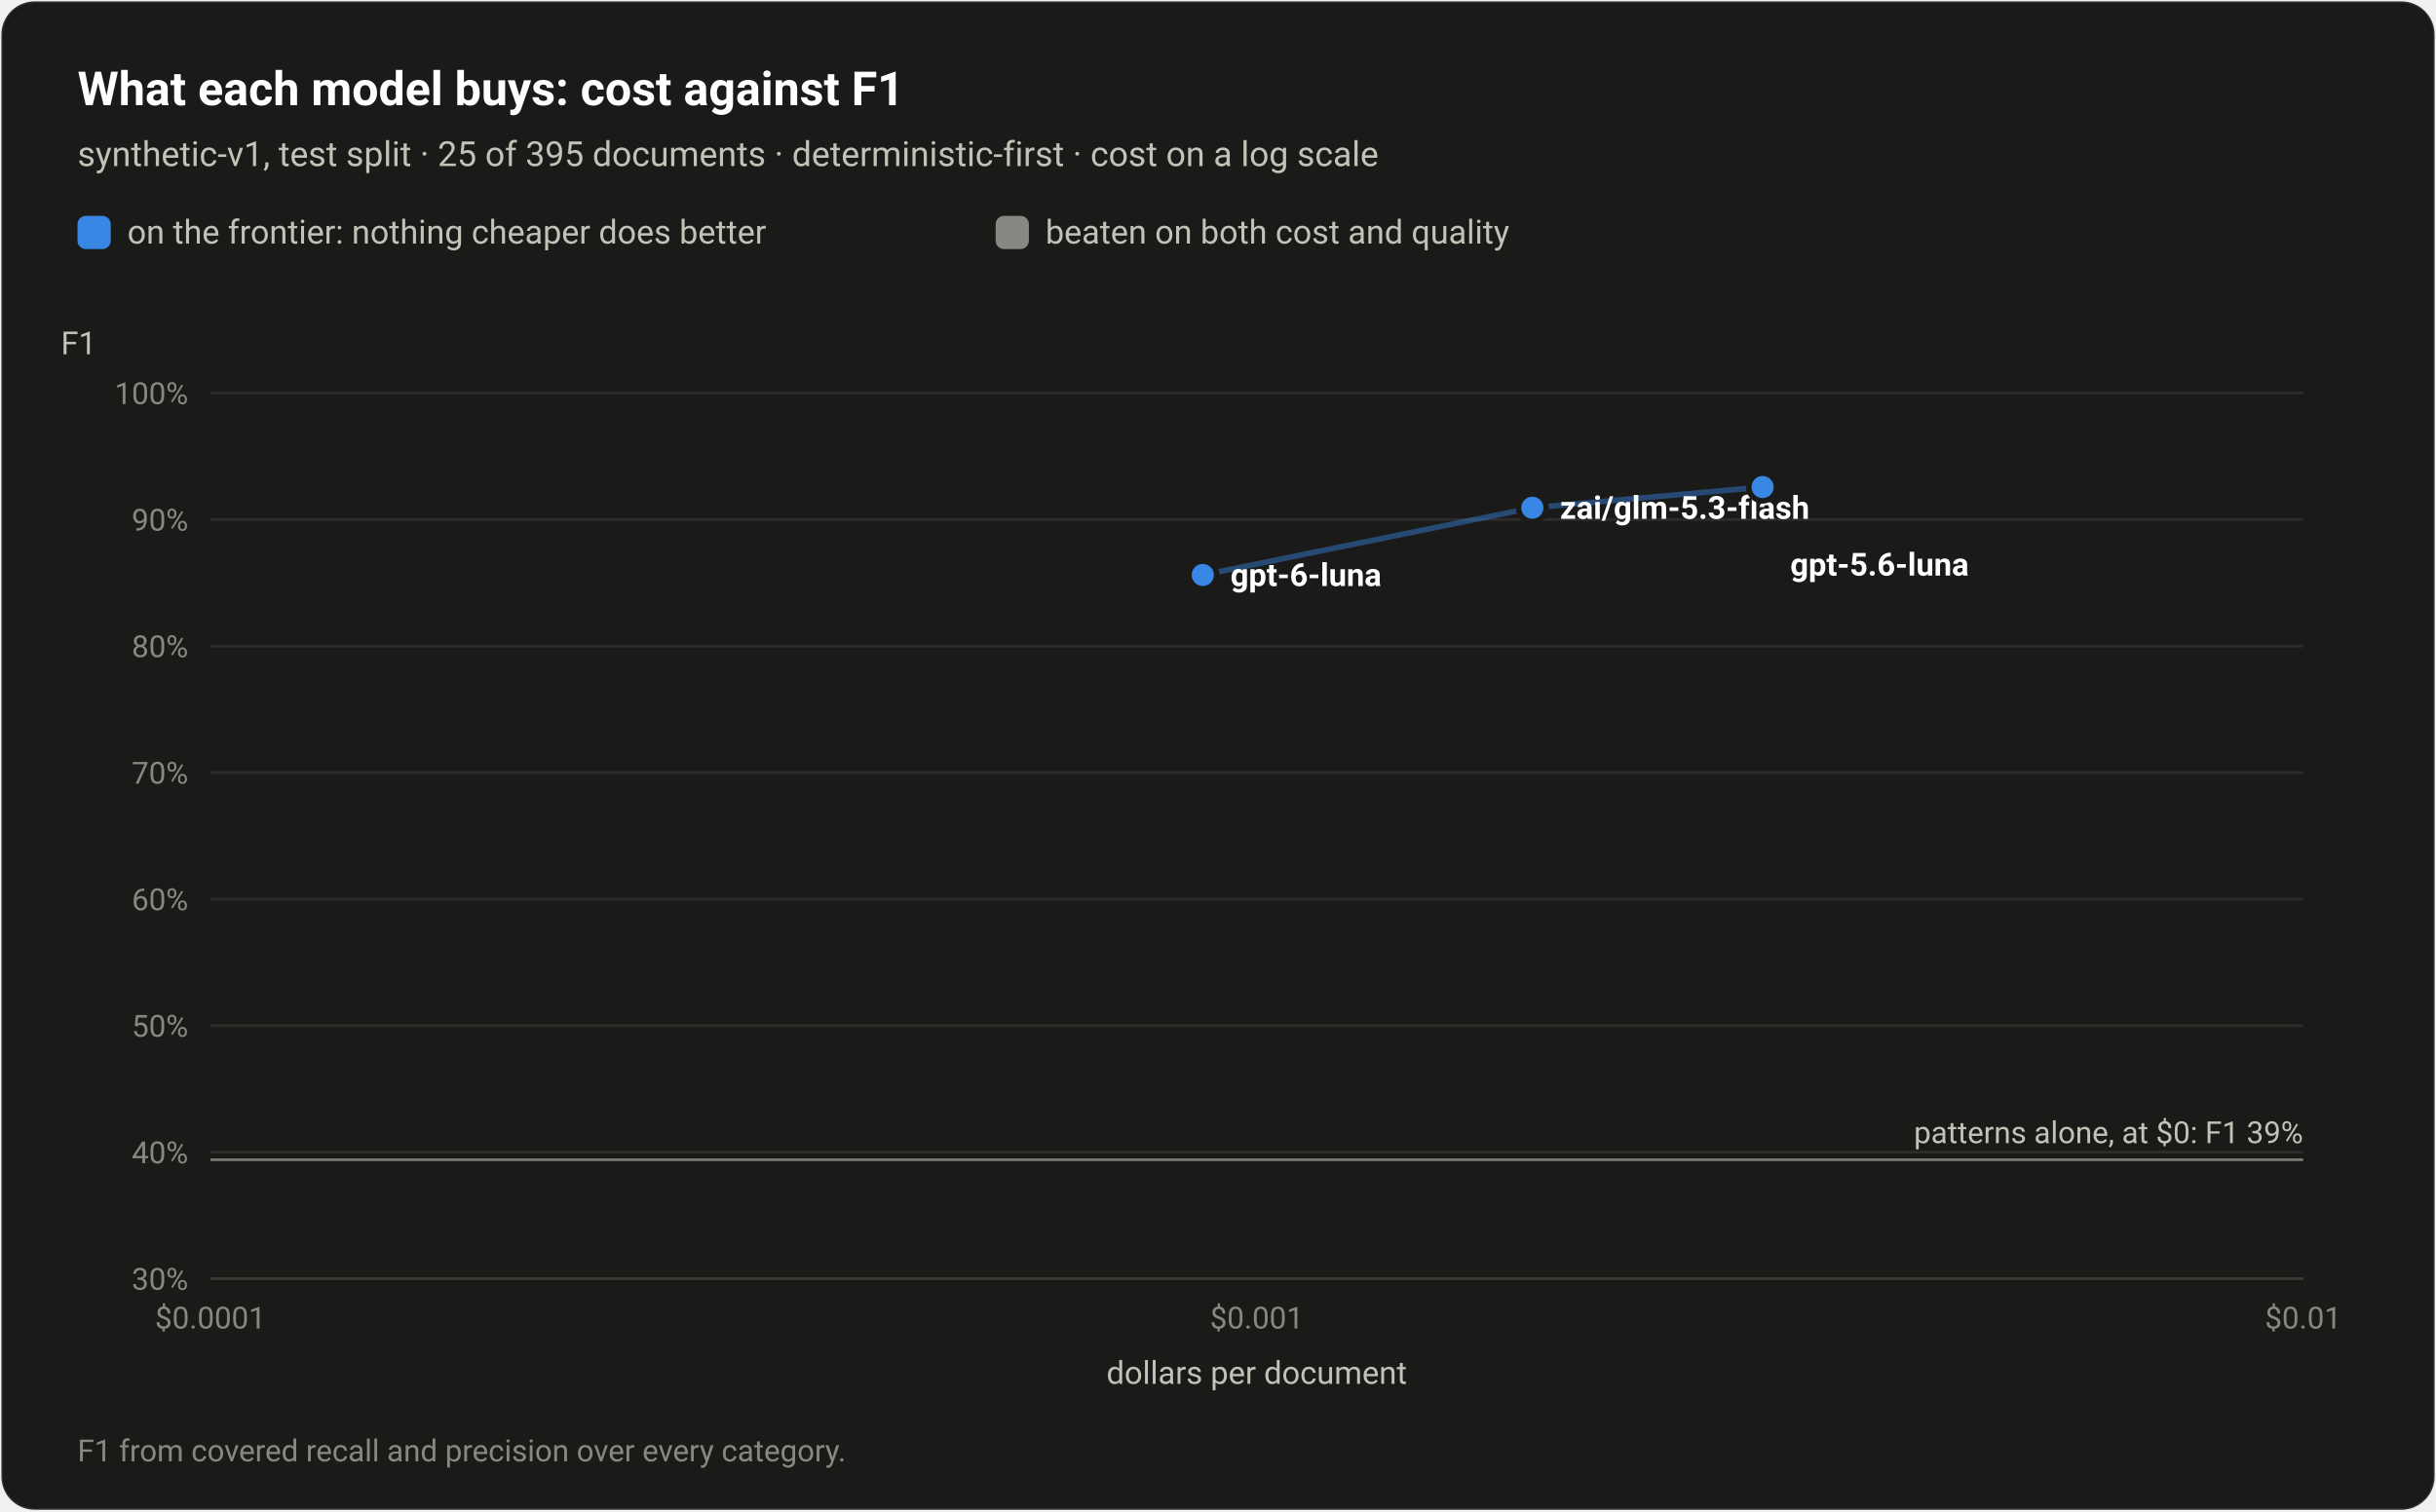
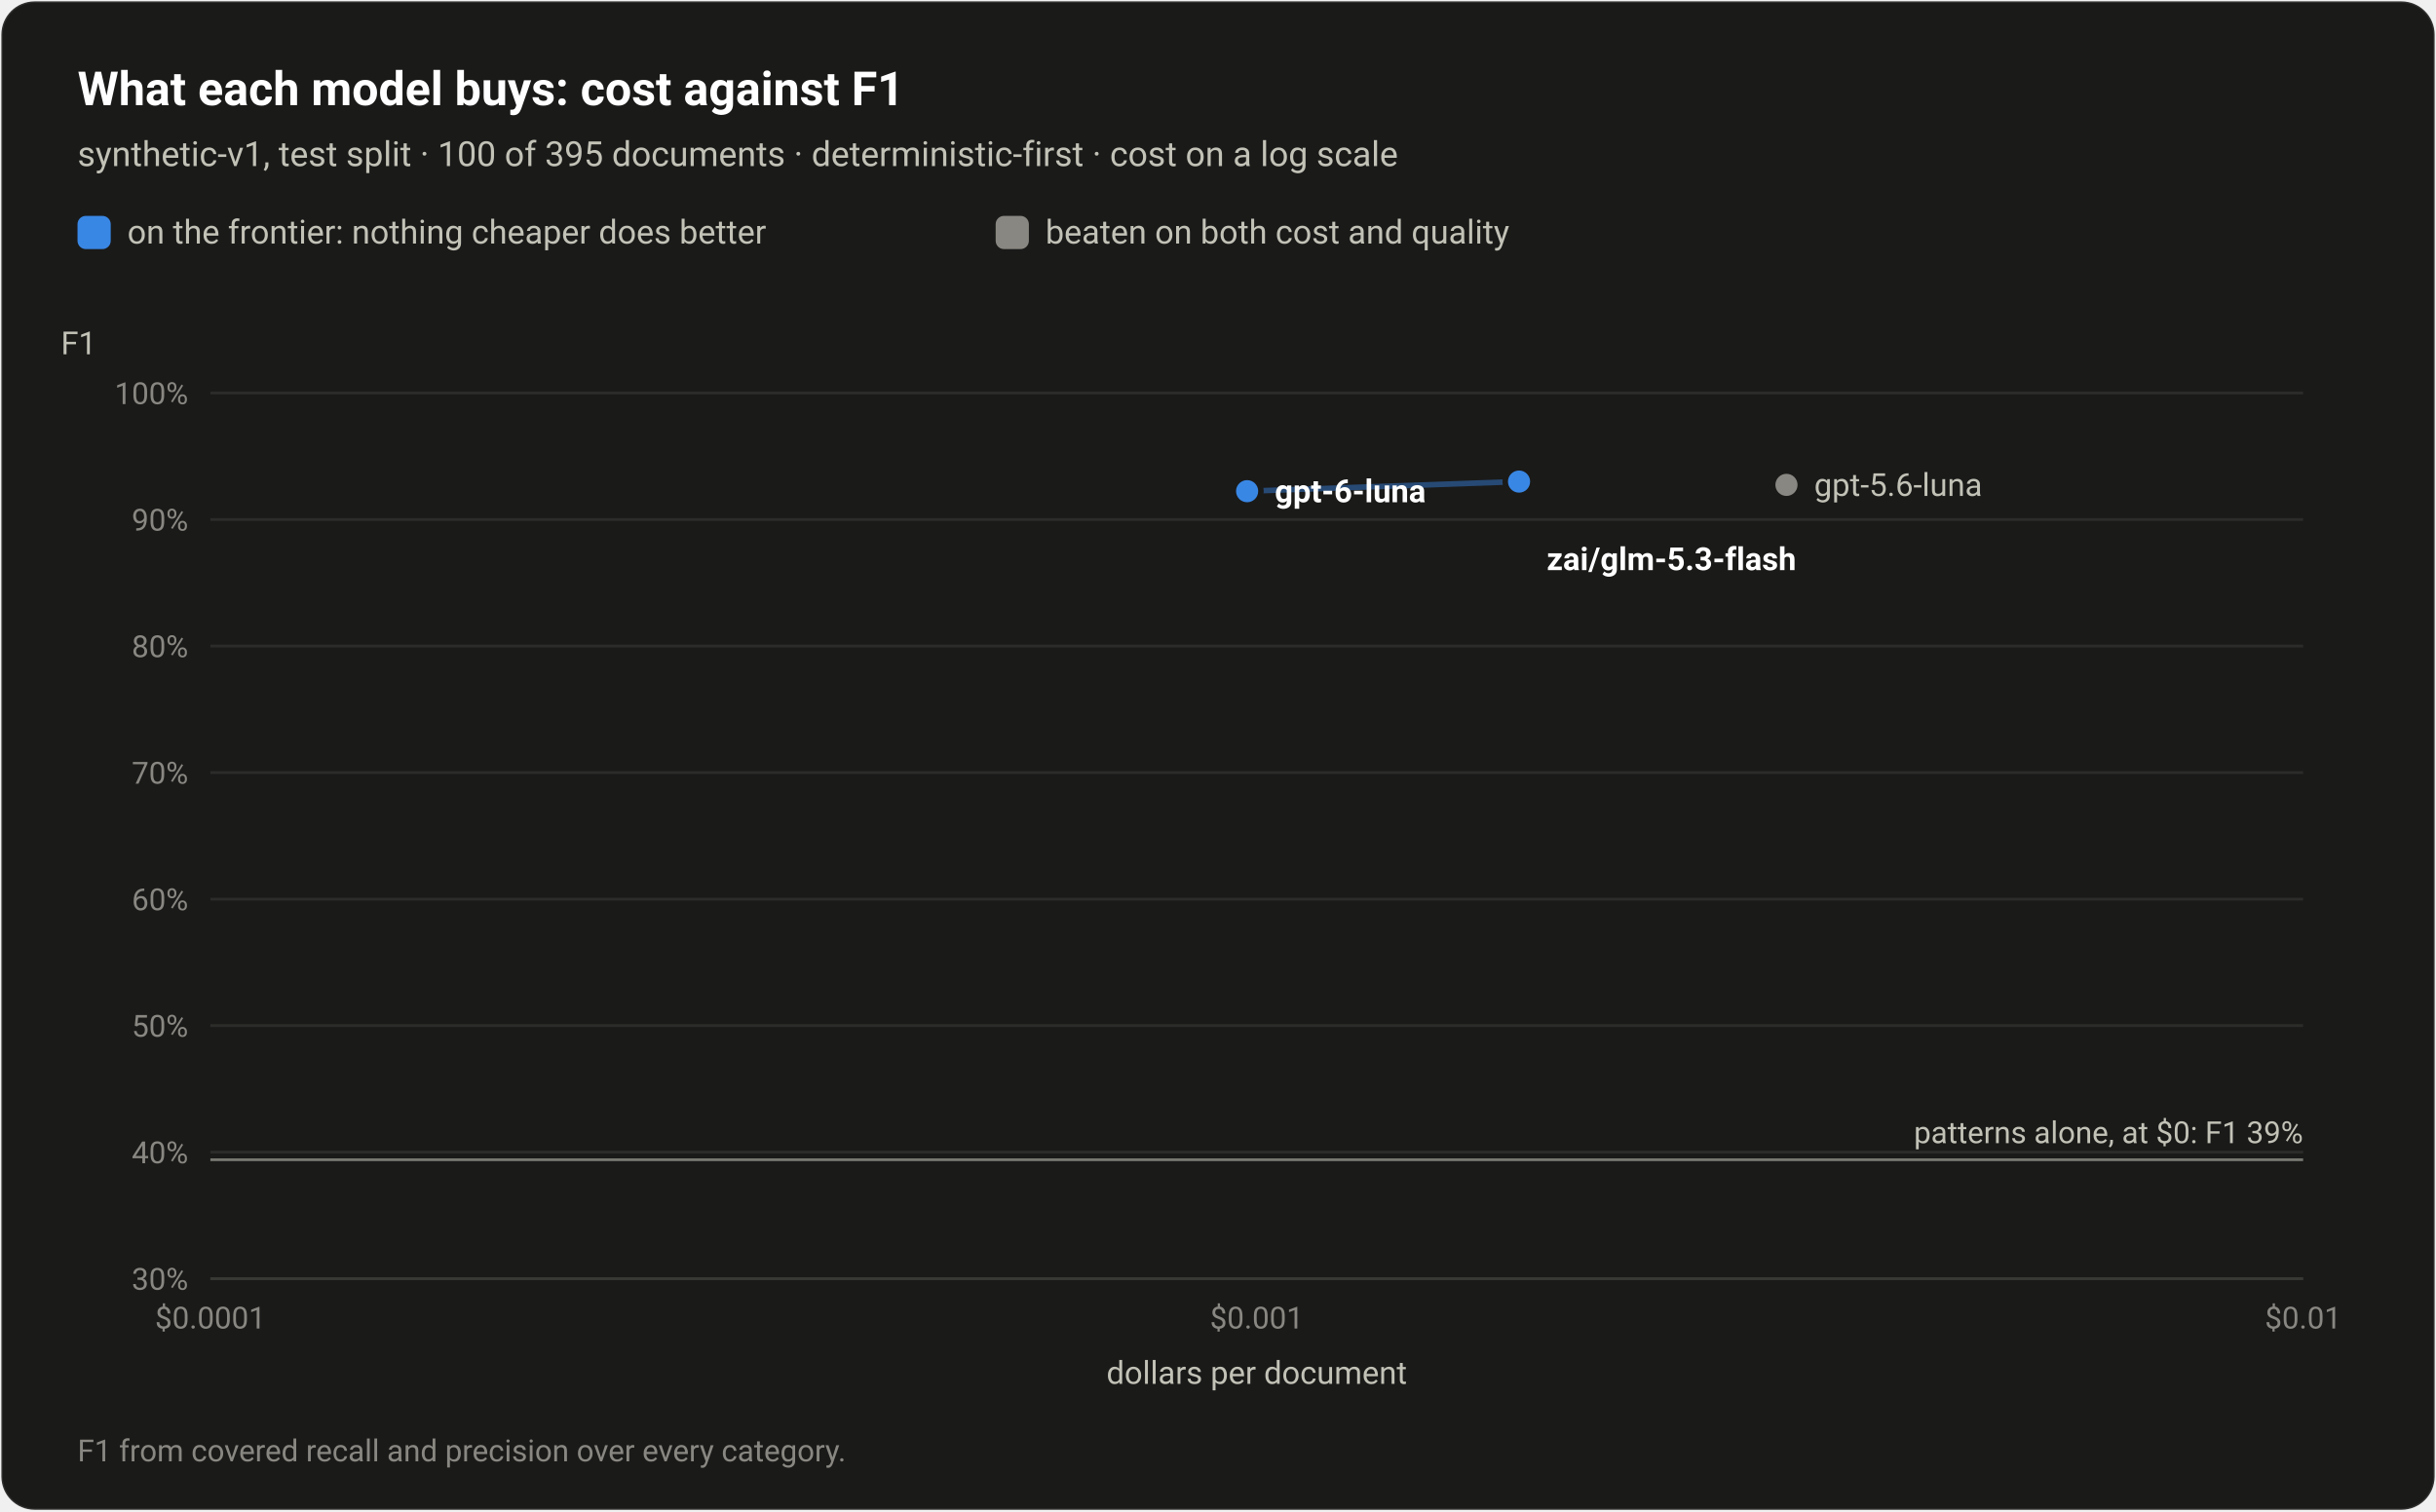
<svg xmlns="http://www.w3.org/2000/svg" width="880" height="546" viewBox="0 0 880 546" role="img" aria-labelledby="t d" font-family="system-ui, -apple-system, &quot;Segoe UI&quot;, Roboto, sans-serif">
  <rect x="0.5" y="0.5" width="879" height="545" rx="12" fill="#1a1a19" stroke="rgba(255,255,255,0.10)" />
  <text x="28" y="38" font-size="17" font-weight="600" fill="#ffffff">What each model buys: cost against F1</text>
-   <text x="28" y="60" font-size="12.5" fill="#c3c2b7">synthetic-v1, test split · 25 of 395 documents · deterministic-first · cost on a log scale</text>
+   <text x="28" y="60" font-size="12.5" fill="#c3c2b7">synthetic-v1, test split · 100 of 395 documents · deterministic-first · cost on a log scale</text>
  <rect x="28" y="78" width="12" height="12" rx="3" fill="#3987e5" />
  <text x="46" y="88" font-size="12" fill="#c3c2b7">on the frontier: nothing cheaper does better</text>
  <rect x="359.68" y="78" width="12" height="12" rx="3" fill="#898781" />
  <text x="377.68" y="88" font-size="12" fill="#c3c2b7">beaten on both cost and quality</text>
  <line x1="76" y1="462" x2="832" y2="462" stroke="#2c2c2a" />
  <text x="68" y="466" font-size="11" fill="#898781" text-anchor="end">30%</text>
  <line x1="76" y1="416.29" x2="832" y2="416.29" stroke="#2c2c2a" />
  <text x="68" y="420.29" font-size="11" fill="#898781" text-anchor="end">40%</text>
  <line x1="76" y1="370.57" x2="832" y2="370.57" stroke="#2c2c2a" />
  <text x="68" y="374.57" font-size="11" fill="#898781" text-anchor="end">50%</text>
  <line x1="76" y1="324.86" x2="832" y2="324.86" stroke="#2c2c2a" />
  <text x="68" y="328.86" font-size="11" fill="#898781" text-anchor="end">60%</text>
  <line x1="76" y1="279.14" x2="832" y2="279.14" stroke="#2c2c2a" />
  <text x="68" y="283.14" font-size="11" fill="#898781" text-anchor="end">70%</text>
  <line x1="76" y1="233.43" x2="832" y2="233.43" stroke="#2c2c2a" />
  <text x="68" y="237.43" font-size="11" fill="#898781" text-anchor="end">80%</text>
  <line x1="76" y1="187.71" x2="832" y2="187.71" stroke="#2c2c2a" />
  <text x="68" y="191.71" font-size="11" fill="#898781" text-anchor="end">90%</text>
  <line x1="76" y1="142" x2="832" y2="142" stroke="#2c2c2a" />
  <text x="68" y="146" font-size="11" fill="#898781" text-anchor="end">100%</text>
  <text x="76" y="480" font-size="11" fill="#898781" text-anchor="middle">$0.0001</text>
  <text x="454" y="480" font-size="11" fill="#898781" text-anchor="middle">$0.001</text>
  <text x="832" y="480" font-size="11" fill="#898781" text-anchor="middle">$0.01</text>
  <line x1="76" y1="462" x2="832" y2="462" stroke="#383835" />
  <text x="454" y="500" font-size="11.5" fill="#c3c2b7" text-anchor="middle">dollars per document</text>
  <text x="22" y="128" font-size="11.5" fill="#c3c2b7">F1</text>
  <line x1="76" y1="419.03" x2="832" y2="419.03" stroke="#c3c2b7" stroke-opacity="0.55" />
  <text x="832" y="413.03" font-size="11" fill="#c3c2b7" text-anchor="end">patterns alone, at $0: F1 39%</text>
-   <polyline points="434.5,207.74 553.56,183.46 636.74,175.97" fill="none" stroke="#3987e5" stroke-width="2" stroke-linejoin="round" stroke-linecap="round" stroke-opacity="0.45" />
+   <polyline points="450.52,177.47 548.75,174" fill="none" stroke="#3987e5" stroke-width="2" stroke-linejoin="round" stroke-linecap="round" stroke-opacity="0.45" />
  <g>
-     <circle cx="434.5" cy="207.74" r="12" fill="transparent" />
-     <circle cx="434.5" cy="207.74" r="5" fill="#3987e5" stroke="#1a1a19" stroke-width="2" />
+     <circle cx="450.52" cy="177.47" r="12" fill="transparent" />
+     <circle cx="450.52" cy="177.47" r="5" fill="#3987e5" stroke="#1a1a19" stroke-width="2" />
  </g>
-   <text x="444.5" y="211.74" font-size="11.5" font-weight="600" fill="#ffffff">gpt-6-luna</text>
+   <text x="460.52" y="181.47" font-size="11.5" font-weight="600" fill="#ffffff">gpt-6-luna</text>
  <g>
-     <circle cx="553.56" cy="183.46" r="12" fill="transparent" />
-     <circle cx="553.56" cy="183.46" r="5" fill="#3987e5" stroke="#1a1a19" stroke-width="2" />
+     <circle cx="548.75" cy="174" r="12" fill="transparent" />
+     <circle cx="548.75" cy="174" r="5" fill="#3987e5" stroke="#1a1a19" stroke-width="2" />
  </g>
-   <text x="563.56" y="187.46" font-size="11.5" font-weight="600" fill="#ffffff">zai/glm-5.3-flash</text>
+   <text x="558.75" y="206" font-size="11.5" font-weight="600" fill="#ffffff">zai/glm-5.3-flash</text>
  <g>
-     <circle cx="636.74" cy="175.97" r="12" fill="transparent" />
-     <circle cx="636.74" cy="175.97" r="5" fill="#3987e5" stroke="#1a1a19" stroke-width="2" />
+     <circle cx="645.36" cy="175.19" r="12" fill="transparent" />
+     <circle cx="645.36" cy="175.19" r="5" fill="#898781" stroke="#1a1a19" stroke-width="2" />
  </g>
-   <text x="646.74" y="207.97" font-size="11.5" font-weight="600" fill="#ffffff">gpt-5.6-luna</text>
+   <text x="655.36" y="179.19" font-size="11.5" fill="#c3c2b7">gpt-5.6-luna</text>
  <text x="28" y="528" font-size="11" fill="#898781">F1 from covered recall and precision over every category.</text>
</svg>
